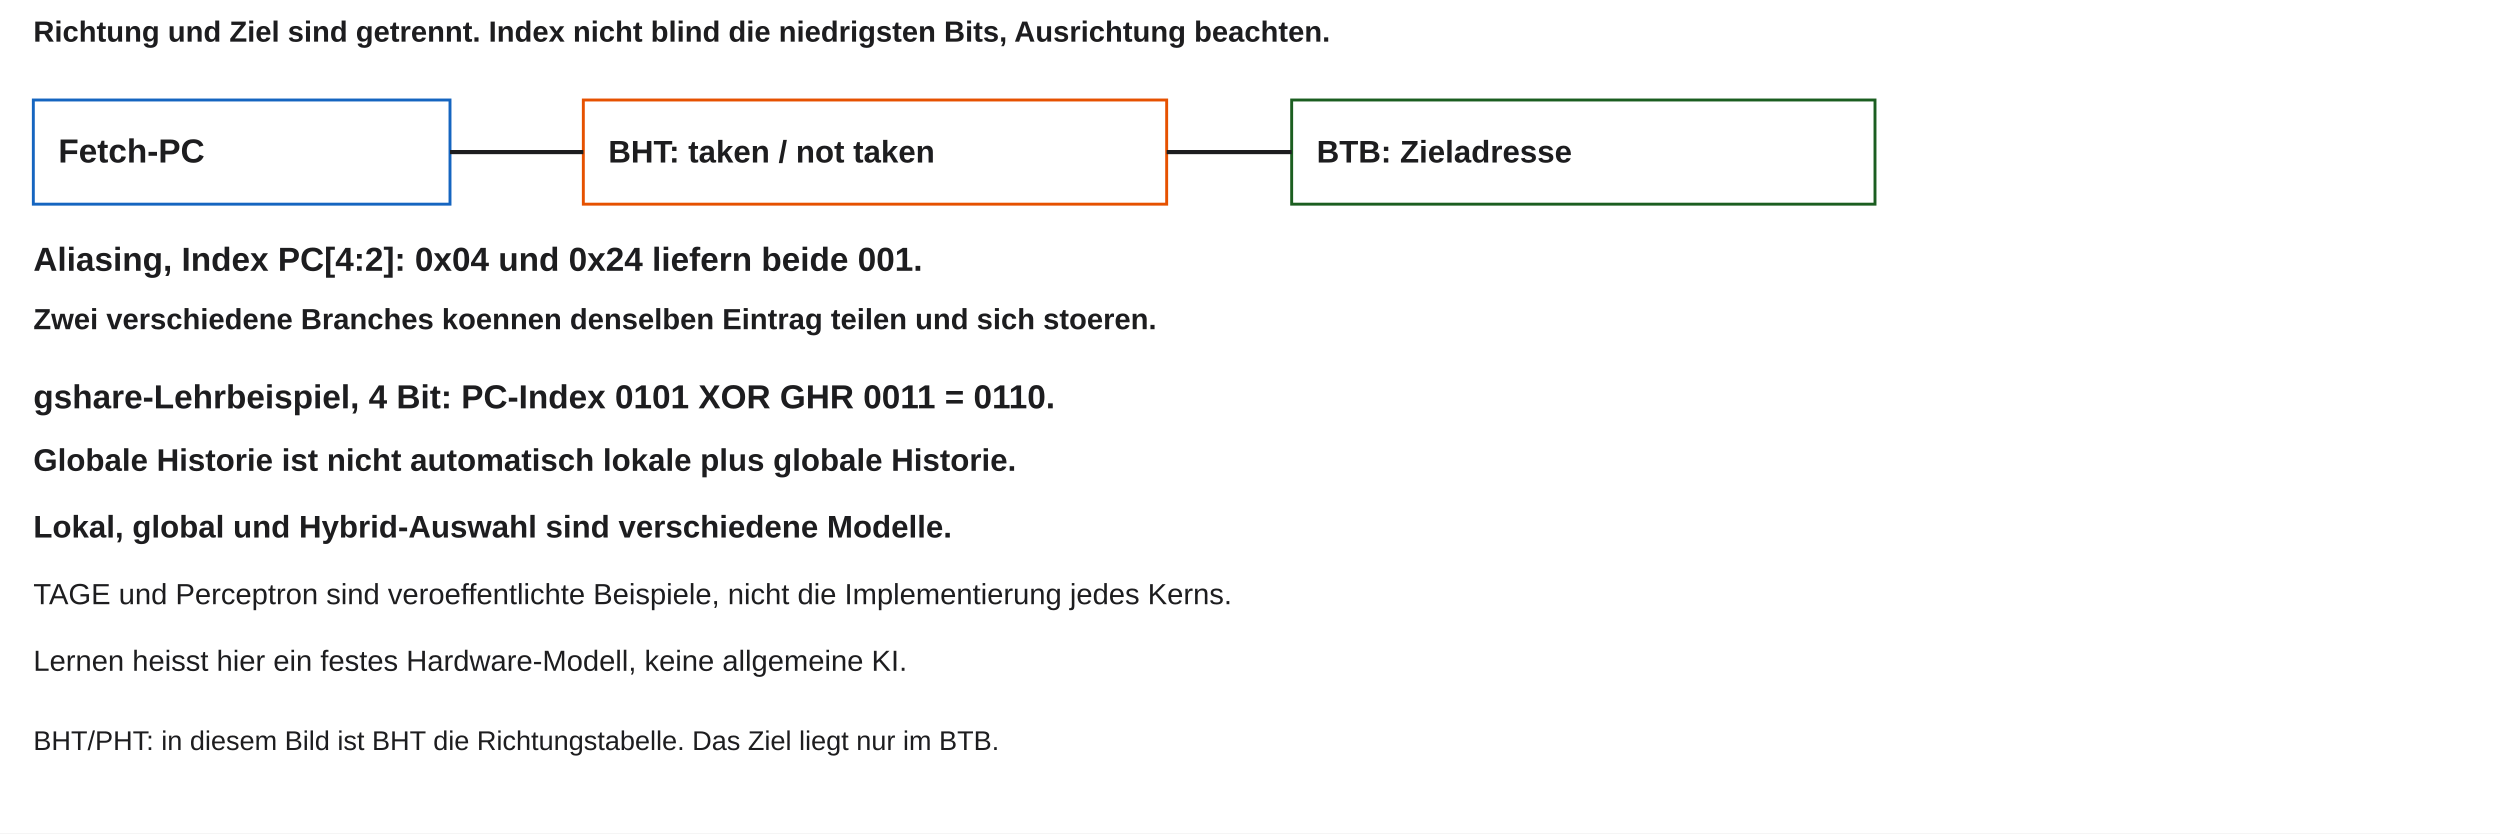
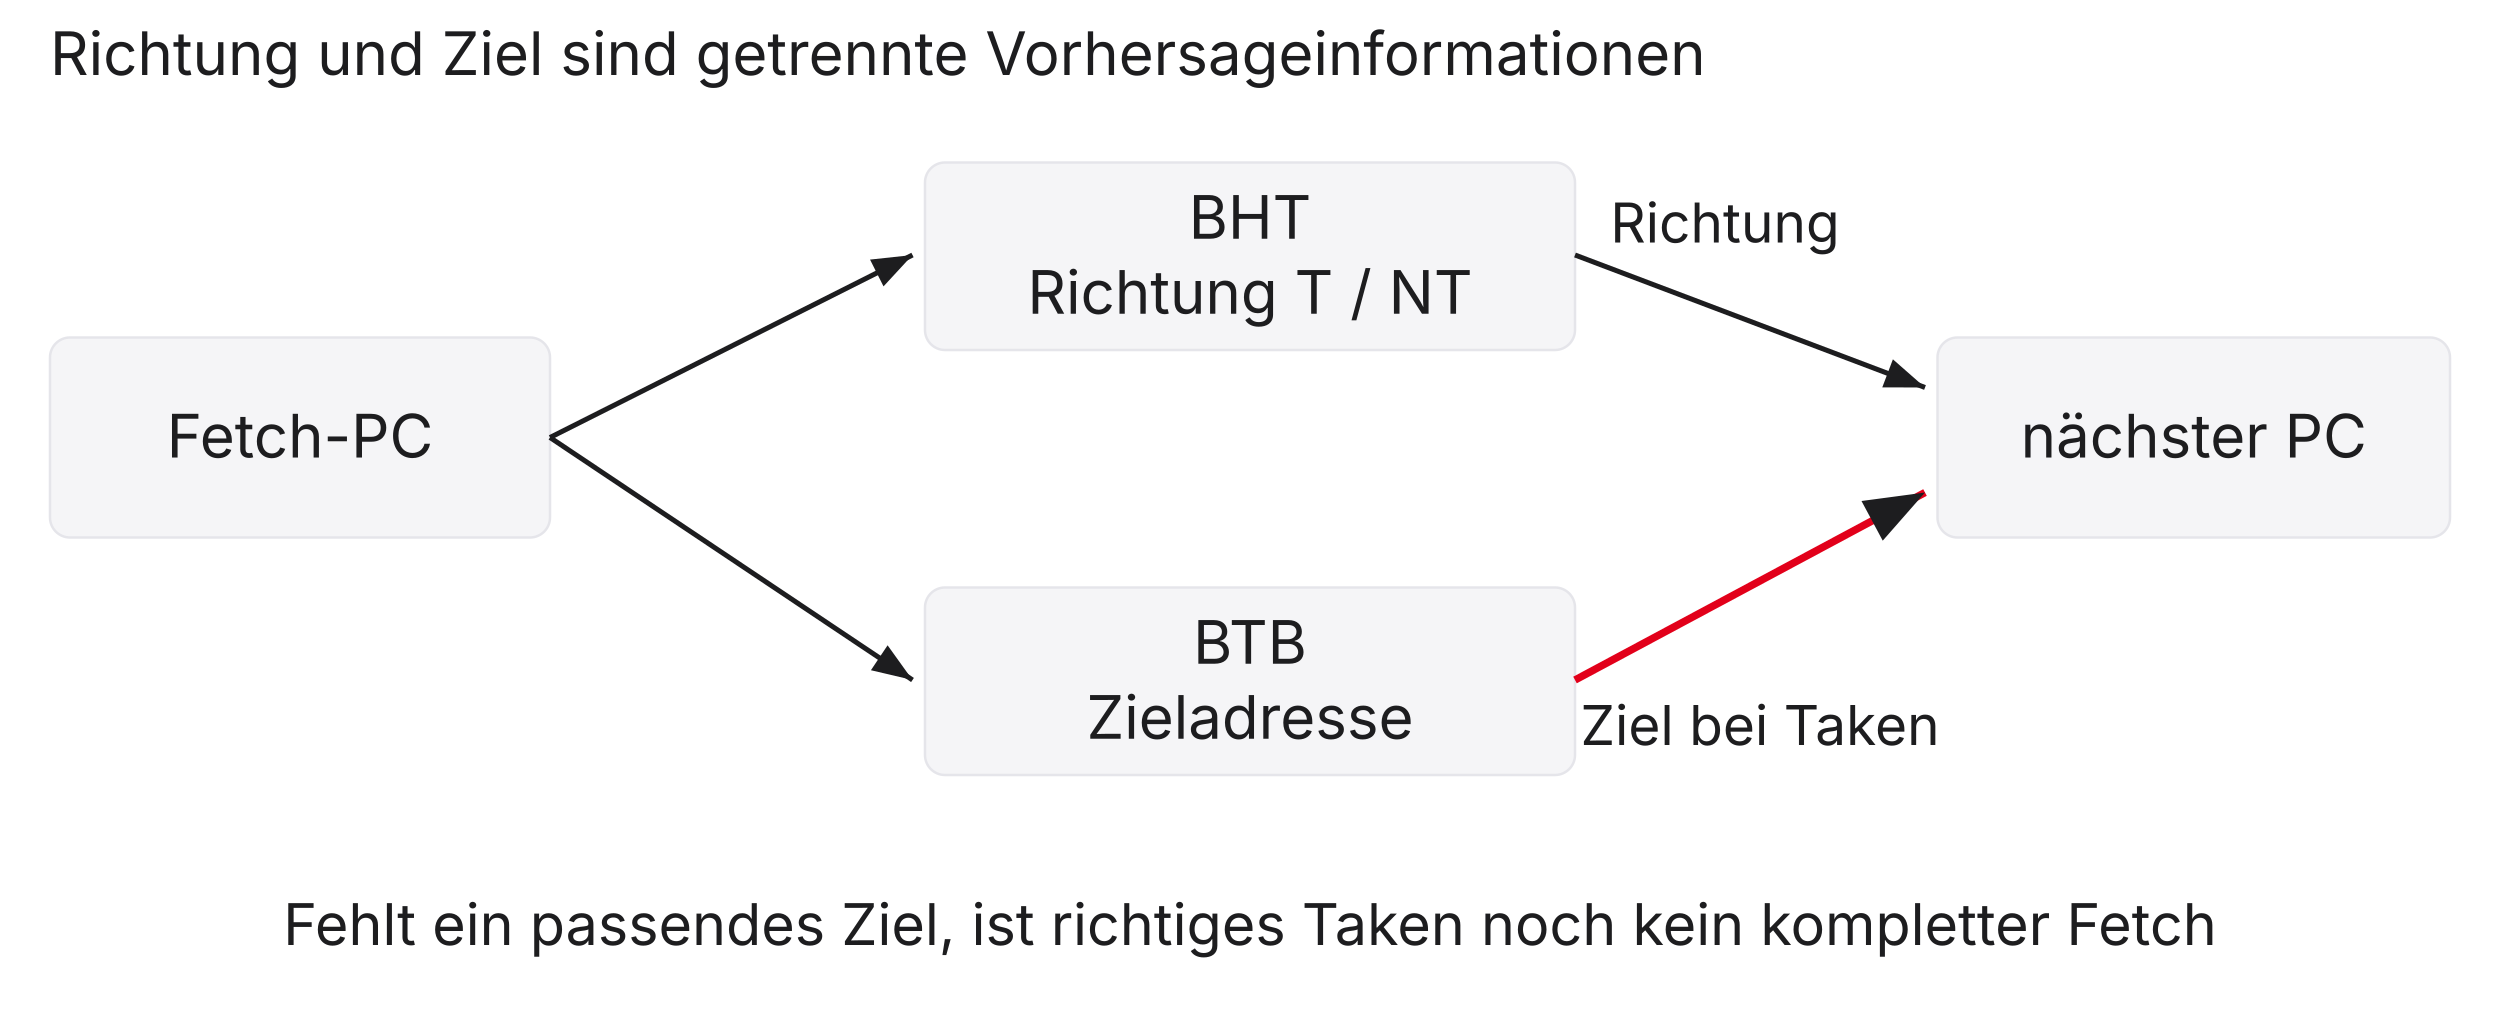
- <svg xmlns="http://www.w3.org/2000/svg" viewBox="0 0 1200 400" width="1200" height="400">
-   <rect width="1200" height="400" fill="#fff" />
-   <style>text{font-family:Arial,Helvetica,sans-serif;fill:#1D1D1F}</style>
-   <text x="16" y="20" font-size="14" font-weight="600" fill="#1D1D1F" text-anchor="start">Richtung und Ziel sind getrennt. Index nicht blind die niedrigsten Bits, Ausrichtung beachten.</text>
-   <rect x="16" y="48" width="200" height="50" fill="#fff" stroke="#1565C0" stroke-width="1.4" />
-   <text x="28" y="78" font-size="16" font-weight="600" fill="#1565C0" text-anchor="start">Fetch-PC</text>
-   <rect x="280" y="48" width="280" height="50" fill="#fff" stroke="#E65100" stroke-width="1.4" />
-   <text x="292" y="78" font-size="15" font-weight="600" fill="#E65100" text-anchor="start">BHT: taken / not taken</text>
-   <rect x="620" y="48" width="280" height="50" fill="#fff" stroke="#1B5E20" stroke-width="1.4" />
-   <text x="632" y="78" font-size="15" font-weight="600" fill="#1B5E20" text-anchor="start">BTB: Zieladresse</text>
-   <line x1="216" y1="73" x2="280" y2="73" stroke="#1D1D1F" stroke-width="2" />
-   <line x1="560" y1="73" x2="620" y2="73" stroke="#1D1D1F" stroke-width="2" />
-   <text x="16" y="130" font-size="16" font-weight="600" fill="#B71C1C" text-anchor="start">Aliasing, Index PC[4:2]: 0x04 und 0x24 liefern beide 001.</text>
-   <text x="16" y="158" font-size="14" font-weight="600" fill="#1D1D1F" text-anchor="start">Zwei verschiedene Branches koennen denselben Eintrag teilen und sich stoeren.</text>
-   <text x="16" y="196" font-size="16" font-weight="600" fill="#1565C0" text-anchor="start">gshare-Lehrbeispiel, 4 Bit: PC-Index 0101 XOR GHR 0011 = 0110.</text>
-   <text x="16" y="226" font-size="15" font-weight="600" fill="#1D1D1F" text-anchor="start">Globale Historie ist nicht automatisch lokale plus globale Historie.</text>
-   <text x="16" y="258" font-size="15" font-weight="600" fill="#1D1D1F" text-anchor="start">Lokal, global und Hybrid-Auswahl sind verschiedene Modelle.</text>
-   <text x="16" y="290" font-size="14" font-weight="400" fill="#5F6368" text-anchor="start">TAGE und Perceptron sind veroeffentlichte Beispiele, nicht die Implementierung jedes Kerns.</text>
-   <text x="16" y="322" font-size="14" font-weight="400" fill="#5F6368" text-anchor="start">Lernen heisst hier ein festes Hardware-Modell, keine allgemeine KI.</text>
-   <text x="16" y="360" font-size="13" font-weight="400" fill="#5F6368" text-anchor="start">BHT/PHT: in diesem Bild ist BHT die Richtungstabelle. Das Ziel liegt nur im BTB.</text>
+ <svg xmlns="http://www.w3.org/2000/svg" width="1000" height="408" viewBox="0 0 1000 408" role="img" aria-labelledby="title">
+   <style>text{font-family:Inter,Arial,Helvetica,sans-serif;font-weight:400}</style>
+   <defs>
+     <marker id="arrow" markerWidth="10" markerHeight="10" refX="8" refY="3" orient="auto" markerUnits="strokeWidth">
+       <path d="M0,0 L8,3 L0,6" fill="#1D1D1F" />
+     </marker>
+   </defs>
+   <rect width="1000" height="408" fill="#FFFFFF" />
+   <rect x="20" y="135" width="200" height="80" rx="8" fill="#F5F5F7" stroke="#E5E5EA" />
+   <text x="120.0" y="183.0" font-size="24" fill="#1D1D1F" text-anchor="middle">Fetch-PC</text>
+   <rect x="370" y="65" width="260" height="75" rx="8" fill="#F5F5F7" stroke="#E5E5EA" />
+   <text x="500.0" y="95.5" font-size="24" fill="#1D1D1F" text-anchor="middle">BHT</text>
+   <text x="500.0" y="125.5" font-size="24" fill="#1D1D1F" text-anchor="middle">Richtung T / NT</text>
+   <rect x="370" y="235" width="260" height="75" rx="8" fill="#F5F5F7" stroke="#E5E5EA" />
+   <text x="500.0" y="265.5" font-size="24" fill="#1D1D1F" text-anchor="middle">BTB</text>
+   <text x="500.0" y="295.5" font-size="24" fill="#1D1D1F" text-anchor="middle">Zieladresse</text>
+   <rect x="775" y="135" width="205" height="80" rx="8" fill="#F5F5F7" stroke="#E5E5EA" />
+   <text x="877.5" y="183.0" font-size="24" fill="#1D1D1F" text-anchor="middle">nächster PC</text>
+   <line x1="220" y1="175" x2="365" y2="102" stroke="#1D1D1F" stroke-width="2" marker-end="url(#arrow)" />
+   <line x1="220" y1="175" x2="365" y2="272" stroke="#1D1D1F" stroke-width="2" marker-end="url(#arrow)" />
+   <line x1="630" y1="102" x2="770" y2="155" stroke="#1D1D1F" stroke-width="2" marker-end="url(#arrow)" />
+   <line x1="630" y1="272" x2="770" y2="197" stroke="#E2001A" stroke-width="3" marker-end="url(#arrow)" />
+   <text x="690" y="97" font-size="22" fill="#1D1D1F" text-anchor="middle">Richtung</text>
+   <text x="704" y="298" font-size="22" fill="#1D1D1F" text-anchor="middle">Ziel bei Taken</text>
+   <text x="20" y="30" font-size="24" fill="#1D1D1F" text-anchor="start">Richtung und Ziel sind getrennte Vorhersageinformationen</text>
+   <text x="500" y="378" font-size="23" fill="#1D1D1F" text-anchor="middle">Fehlt ein passendes Ziel, ist richtiges Taken noch kein kompletter Fetch</text>
</svg>
